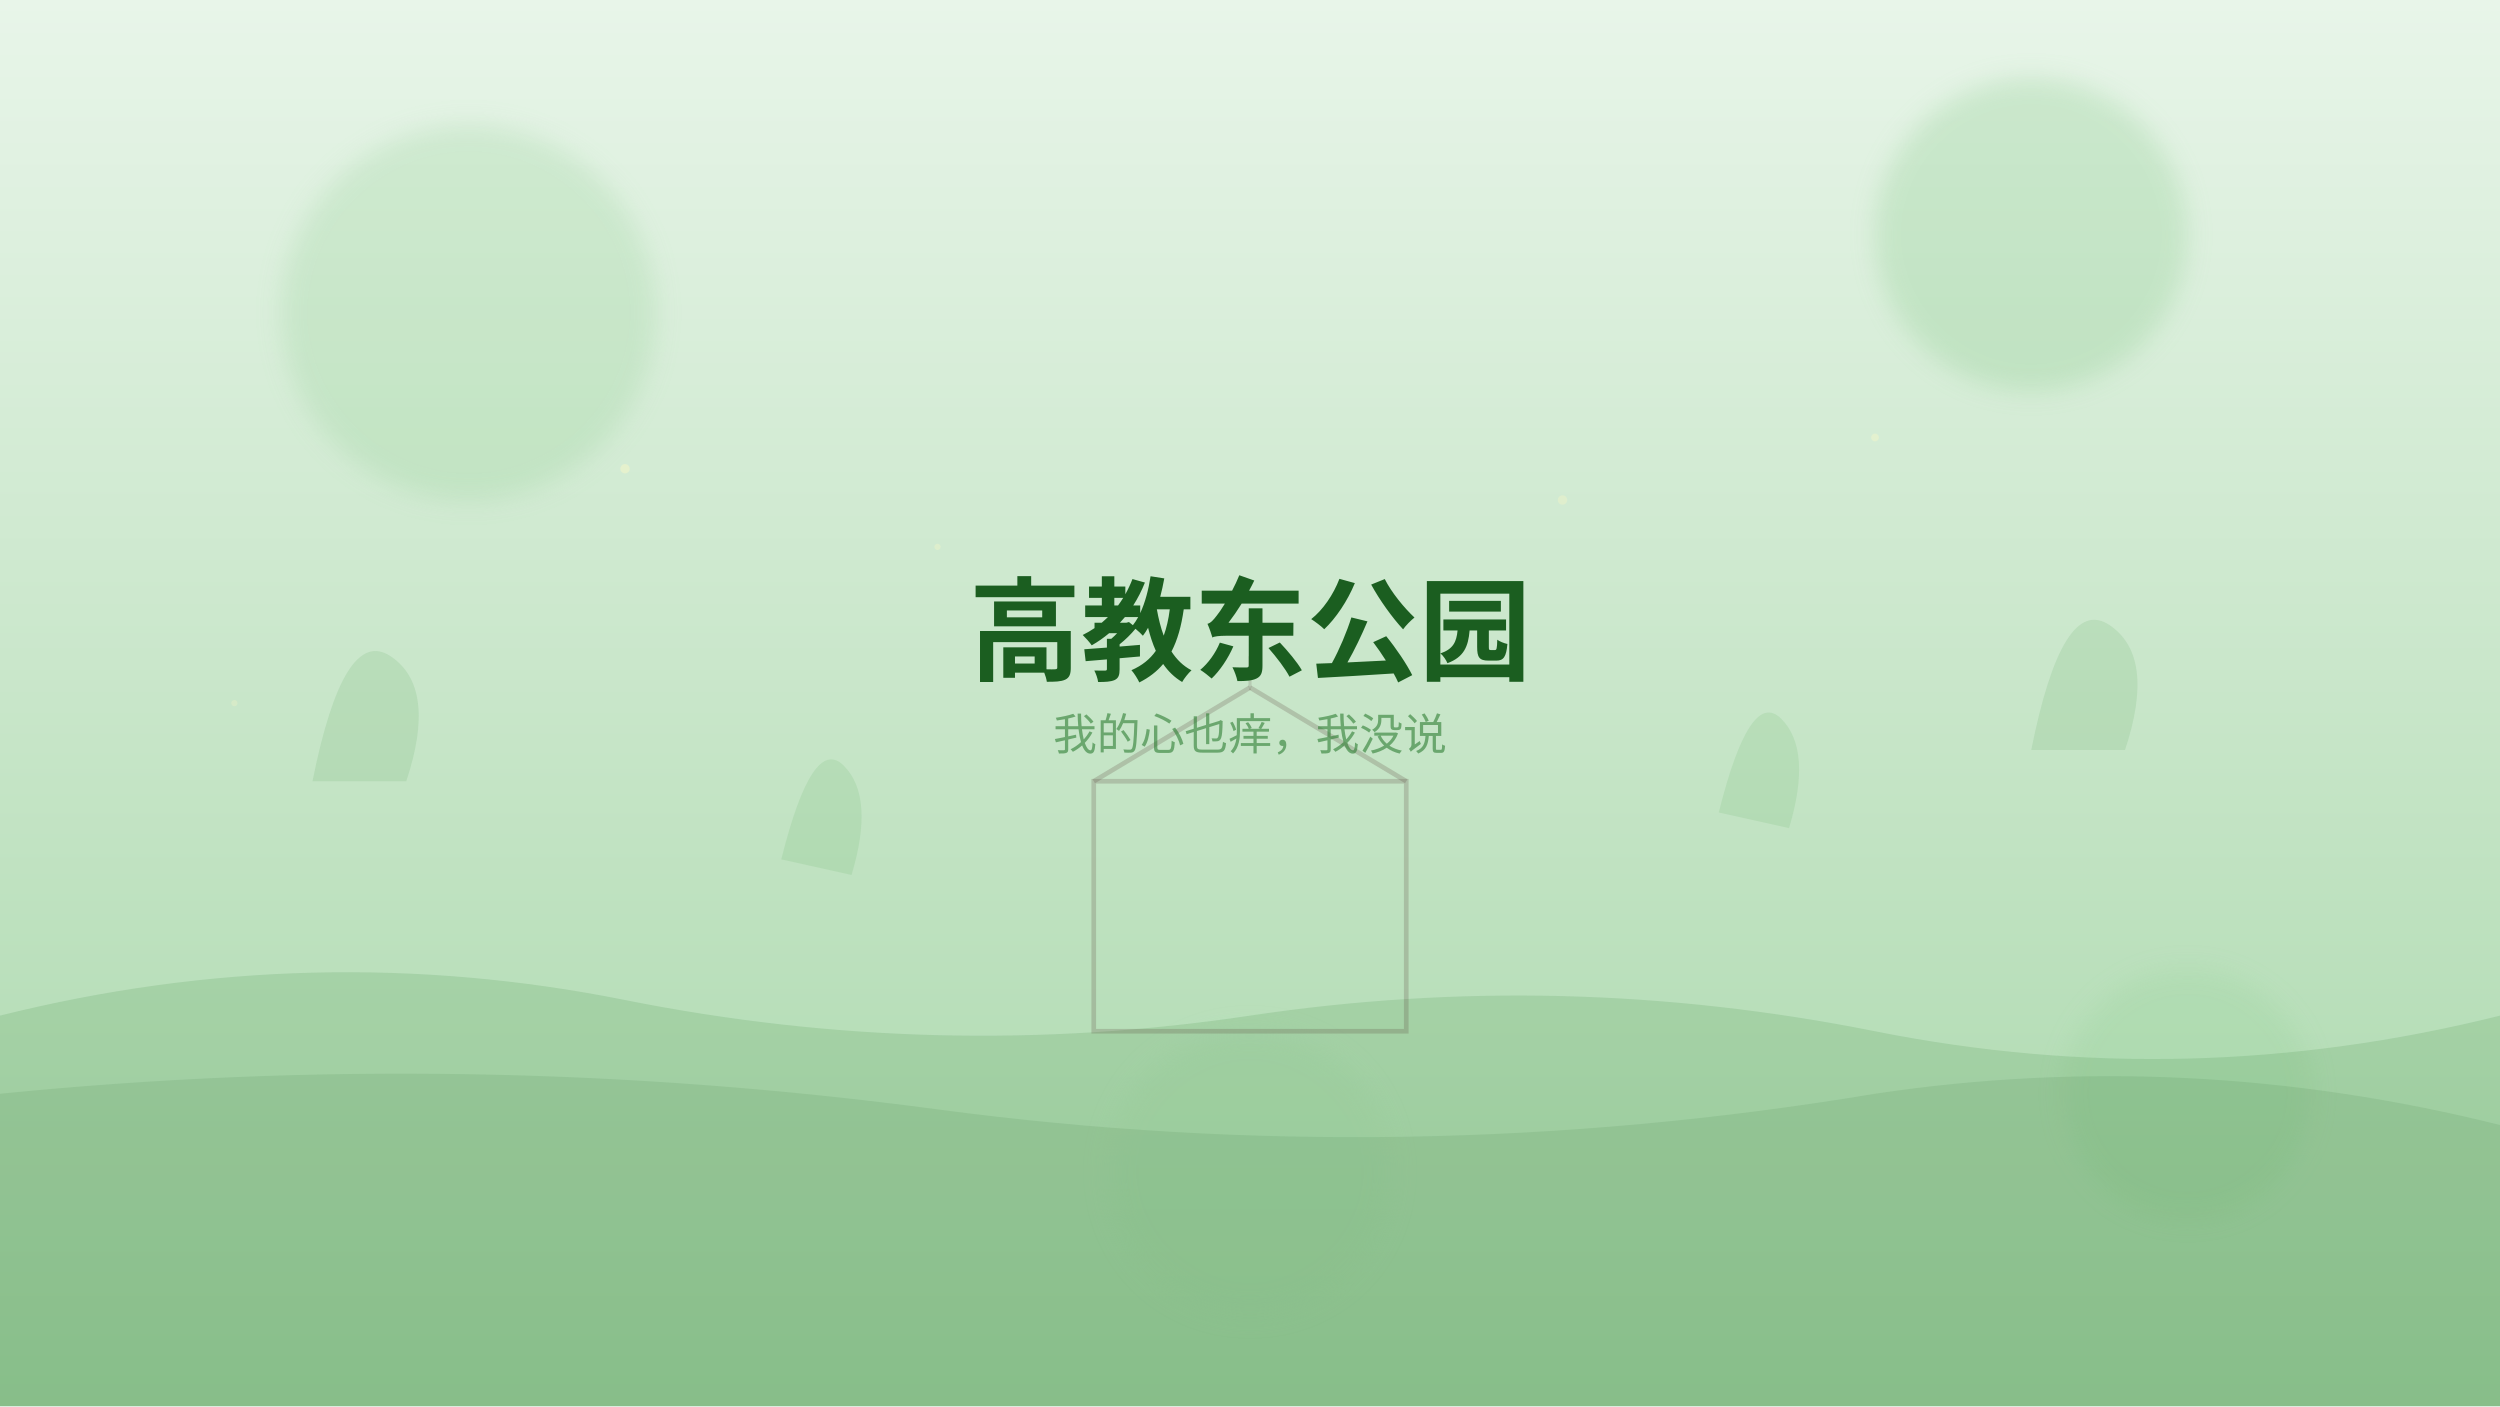
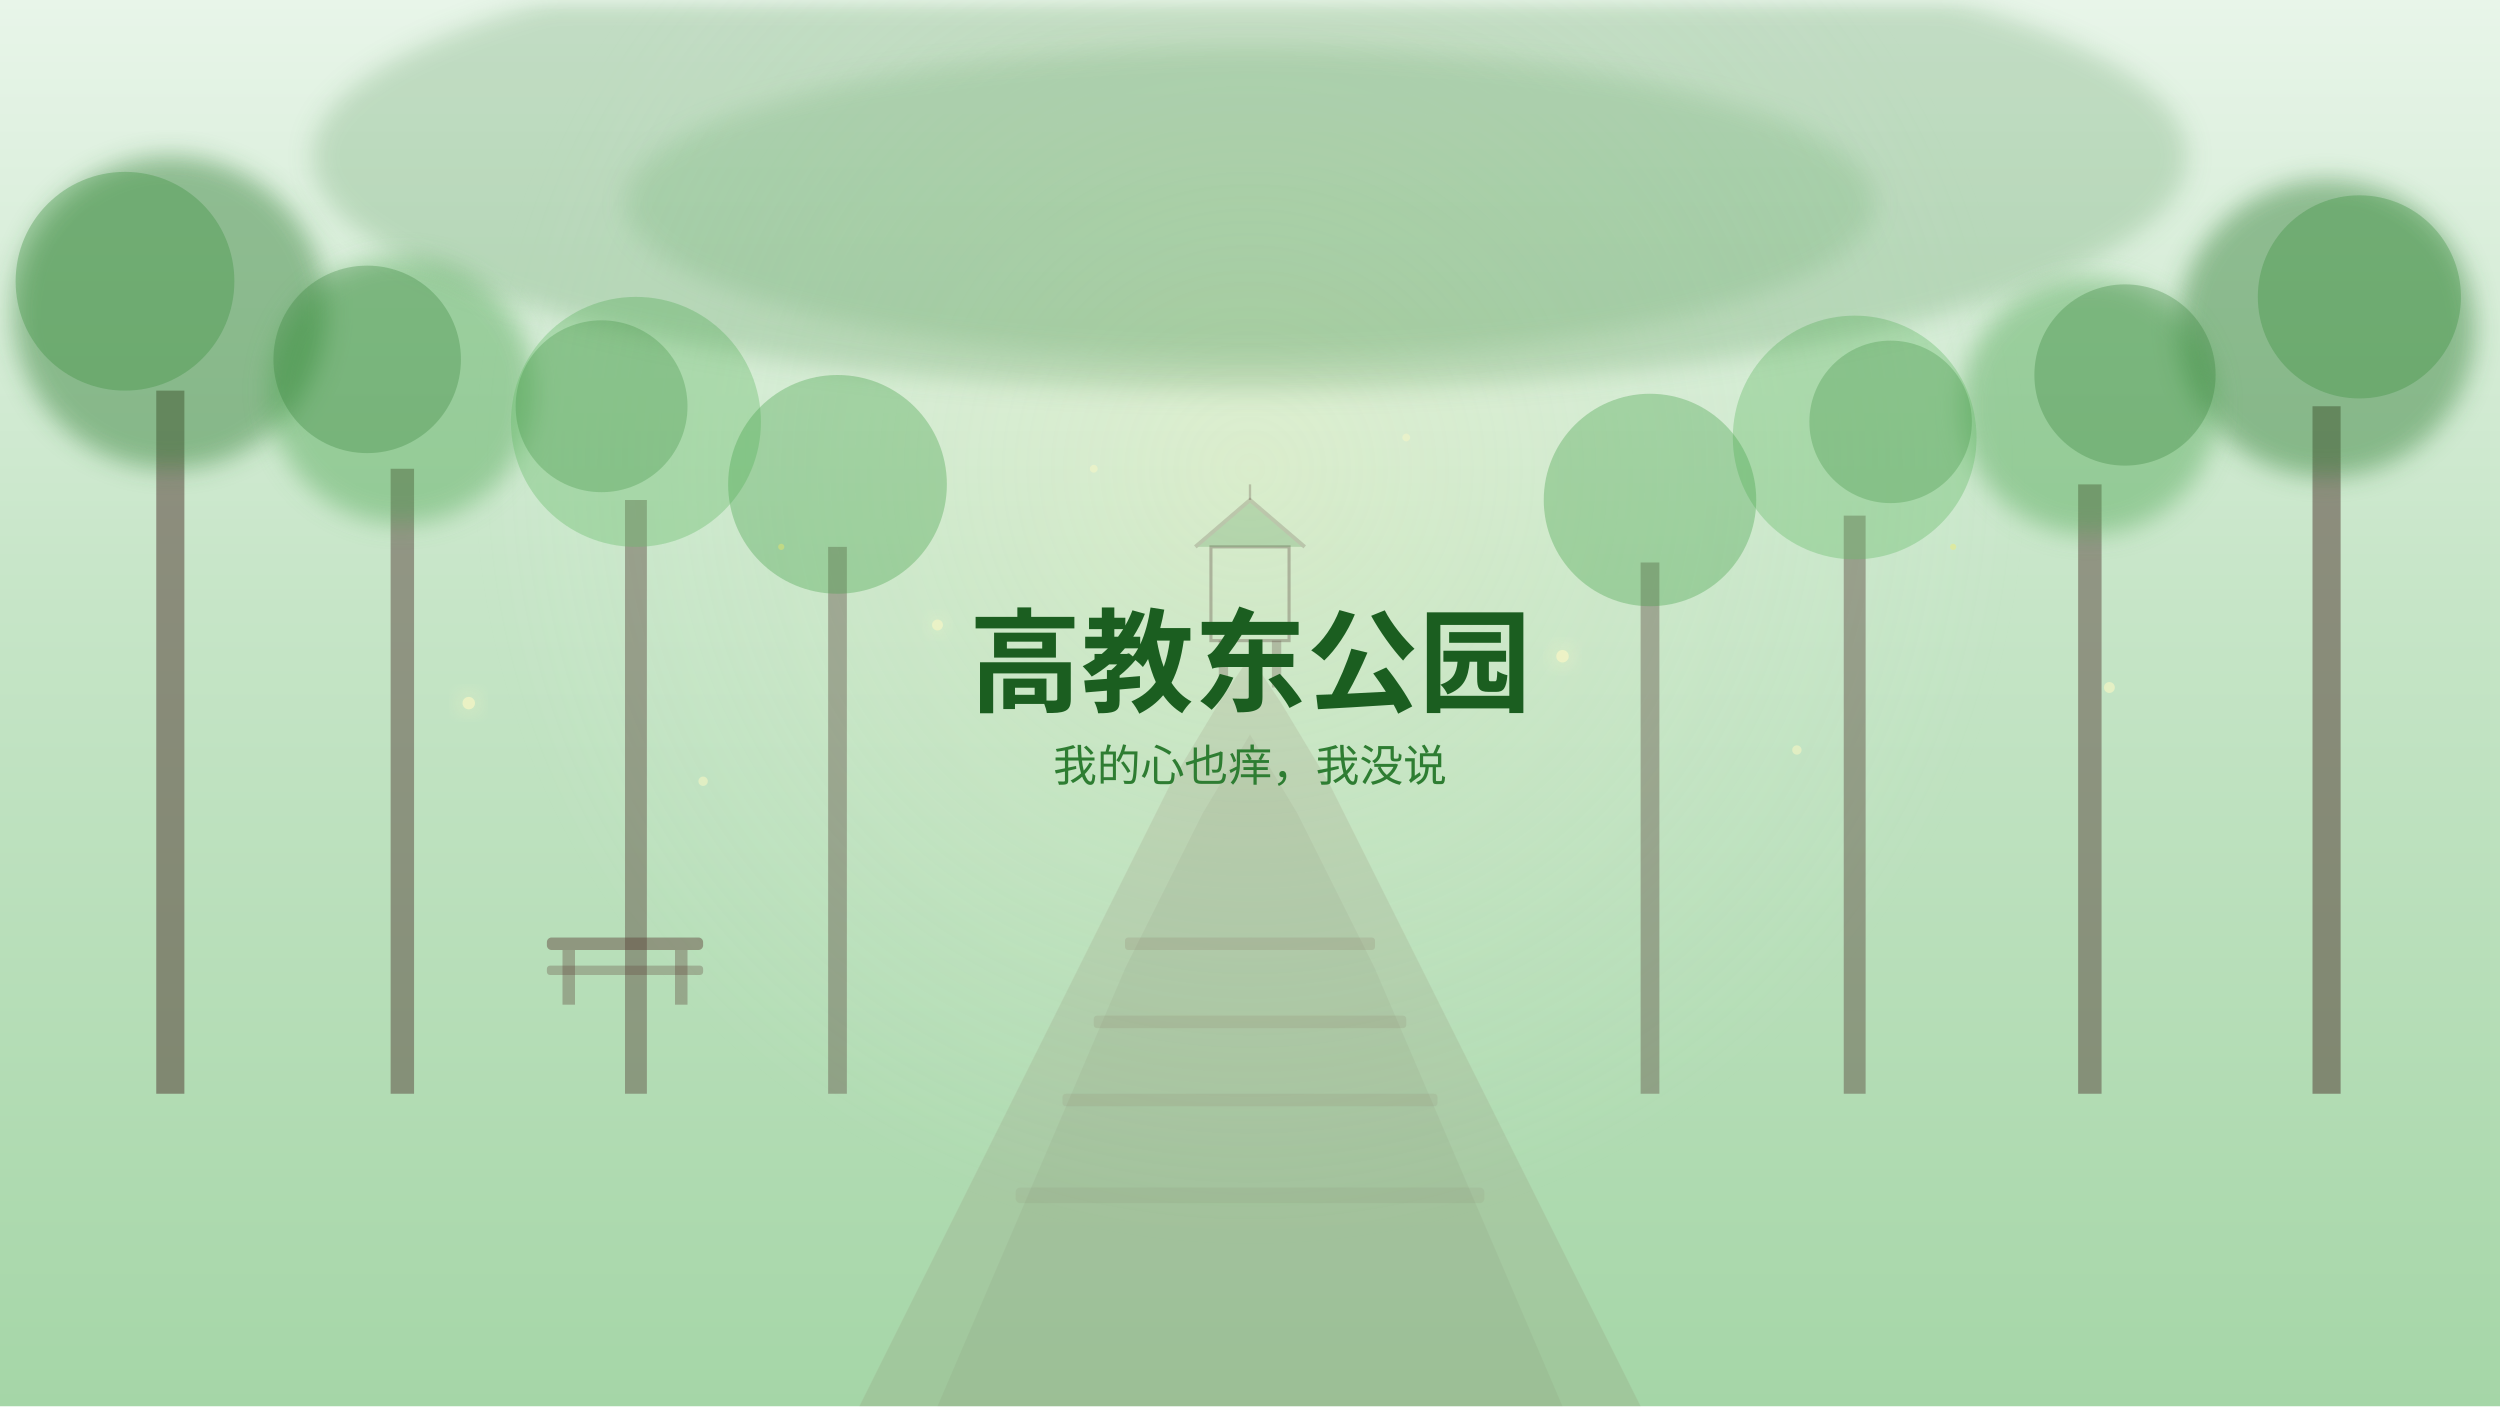
<svg xmlns="http://www.w3.org/2000/svg" width="1600" height="900" viewBox="0 0 1600 900" fill="none">
  <defs>
    <linearGradient id="bg" x1="800" y1="0" x2="800" y2="900" gradientUnits="userSpaceOnUse">
      <stop stop-color="#E8F5E9" />
-       <stop offset="0.5" stop-color="#C8E6C9" />
+       <stop offset="0.4" stop-color="#C8E6C9" />
      <stop offset="1" stop-color="#A5D6A7" />
    </linearGradient>
+     <radialGradient id="duskGlow" cx="800" cy="300" r="500" gradientUnits="userSpaceOnUse">
+       <stop stop-color="#FFF9C4" stop-opacity="0.25" />
+       <stop offset="1" stop-color="#E8F5E9" stop-opacity="0" />
+     </radialGradient>
    <filter id="soft">
+       <feGaussianBlur stdDeviation="4" />
+     </filter>
+     <filter id="canopy">
      <feGaussianBlur stdDeviation="8" />
    </filter>
  </defs>
  <rect width="1600" height="900" fill="url(#bg)" />
-   <circle cx="300" cy="200" r="120" fill="#81C784" opacity="0.2" filter="url(#soft)" />
-   <circle cx="1300" cy="150" r="100" fill="#66BB6A" opacity="0.2" filter="url(#soft)" />
-   <circle cx="800" cy="750" r="90" fill="#A5D6A7" opacity="0.25" filter="url(#soft)" />
-   <circle cx="1400" cy="700" r="80" fill="#81C784" opacity="0.15" filter="url(#soft)" />
-   <path d="M0 650 Q200 600 400 640 Q600 680 800 650 Q1000 620 1200 660 Q1400 700 1600 650 V900 H0 Z" fill="#2E7D32" opacity="0.15" />
-   <path d="M0 700 Q300 670 600 710 Q900 750 1200 700 Q1400 670 1600 720 V900 H0 Z" fill="#1B5E20" opacity="0.1" />
-   <g transform="translate(700,500)">
-     <rect x="0" y="0" width="200" height="160" fill="none" stroke="#4E342E" stroke-width="3" opacity="0.2" />
-     <line x1="0" y1="0" x2="100" y2="-60" stroke="#4E342E" stroke-width="3" opacity="0.2" />
-     <line x1="200" y1="0" x2="100" y2="-60" stroke="#4E342E" stroke-width="3" opacity="0.2" />
-     <line x1="100" y1="-60" x2="100" y2="-80" stroke="#4E342E" stroke-width="2" opacity="0.15" />
-   </g>
-   <g opacity="0.12">
-     <path d="M200 500 Q220 400 250 420 Q280 440 260 500" fill="#388E3C" />
-     <path d="M1300 480 Q1320 380 1350 400 Q1380 420 1360 480" fill="#388E3C" />
-     <path d="M500 550 Q520 470 540 490 Q560 510 545 560" fill="#43A047" />
-     <path d="M1100 520 Q1120 440 1140 460 Q1160 480 1145 530" fill="#43A047" />
-   </g>
-   <circle cx="400" cy="300" r="3" fill="#FFF9C4" opacity="0.4" />
-   <circle cx="1200" cy="280" r="2.5" fill="#FFF9C4" opacity="0.35" />
-   <circle cx="600" cy="350" r="2" fill="#FFF9C4" opacity="0.3" />
-   <circle cx="1000" cy="320" r="3" fill="#FFF9C4" opacity="0.3" />
-   <circle cx="150" cy="450" r="2" fill="#FFF9C4" opacity="0.25" />
-   <text x="800" y="430" text-anchor="middle" fill="#1B5E20" font-family="'PingFang SC', 'Noto Serif SC', sans-serif" font-size="72" font-weight="700">高教东公园</text>
-   <text x="800" y="480" text-anchor="middle" fill="#2E7D32" fill-opacity="0.6" font-family="'PingFang SC', 'Noto Serif SC', sans-serif" font-size="28">我的心也痒，我没说</text>
+   <circle cx="800" cy="300" r="500" fill="url(#duskGlow)" />
+   <rect x="100" y="250" width="18" height="450" fill="#4E342E" opacity="0.5" />
+   <circle cx="109" cy="200" r="100" fill="#2E7D32" opacity="0.45" filter="url(#canopy)" />
+   <circle cx="80" cy="180" r="70" fill="#388E3C" opacity="0.35" />
+   <rect x="250" y="300" width="15" height="400" fill="#4E342E" opacity="0.45" />
+   <circle cx="257" cy="250" r="85" fill="#43A047" opacity="0.4" filter="url(#canopy)" />
+   <circle cx="235" cy="230" r="60" fill="#2E7D32" opacity="0.3" />
+   <rect x="400" y="320" width="14" height="380" fill="#4E342E" opacity="0.4" />
+   <circle cx="407" cy="270" r="80" fill="#66BB6A" opacity="0.38" />
+   <circle cx="385" cy="260" r="55" fill="#388E3C" opacity="0.3" />
+   <rect x="530" y="350" width="12" height="350" fill="#4E342E" opacity="0.35" />
+   <circle cx="536" cy="310" r="70" fill="#43A047" opacity="0.35" />
+   <rect x="1480" y="260" width="18" height="440" fill="#4E342E" opacity="0.5" />
+   <circle cx="1489" cy="210" r="95" fill="#2E7D32" opacity="0.45" filter="url(#canopy)" />
+   <circle cx="1510" cy="190" r="65" fill="#388E3C" opacity="0.35" />
+   <rect x="1330" y="310" width="15" height="390" fill="#4E342E" opacity="0.45" />
+   <circle cx="1337" cy="260" r="82" fill="#43A047" opacity="0.4" filter="url(#canopy)" />
+   <circle cx="1360" cy="240" r="58" fill="#2E7D32" opacity="0.3" />
+   <rect x="1180" y="330" width="14" height="370" fill="#4E342E" opacity="0.4" />
+   <circle cx="1187" cy="280" r="78" fill="#66BB6A" opacity="0.38" />
+   <circle cx="1210" cy="270" r="52" fill="#388E3C" opacity="0.3" />
+   <rect x="1050" y="360" width="12" height="340" fill="#4E342E" opacity="0.35" />
+   <circle cx="1056" cy="320" r="68" fill="#43A047" opacity="0.35" />
+   <ellipse cx="800" cy="100" rx="600" ry="150" fill="#2E7D32" opacity="0.2" filter="url(#canopy)" />
+   <ellipse cx="800" cy="130" rx="400" ry="100" fill="#388E3C" opacity="0.15" filter="url(#canopy)" />
+   <path d="M550 900L700 600L750 500L780 450L800 420L820 450L850 500L900 600L1050 900Z" fill="#795548" opacity="0.12" />
+   <path d="M600 900L720 620L770 520L800 470L830 520L880 620L1000 900Z" fill="#5D4037" opacity="0.06" />
+   <rect x="720" y="600" width="160" height="8" rx="2" fill="#795548" opacity="0.15" />
+   <rect x="700" y="650" width="200" height="8" rx="2" fill="#795548" opacity="0.12" />
+   <rect x="680" y="700" width="240" height="8" rx="2" fill="#795548" opacity="0.1" />
+   <rect x="650" y="760" width="300" height="10" rx="3" fill="#795548" opacity="0.08" />
+   <rect x="775" y="350" width="50" height="60" fill="none" stroke="#4E342E" stroke-width="2" opacity="0.3" />
+   <path d="M765 350L800 320L835 350" stroke="#4E342E" stroke-width="2.5" fill="#2E7D32" opacity="0.2" />
+   <line x1="800" y1="320" x2="800" y2="310" stroke="#4E342E" stroke-width="1.5" opacity="0.25" />
+   <rect x="780" y="410" width="6" height="30" fill="#4E342E" opacity="0.25" />
+   <rect x="814" y="410" width="6" height="30" fill="#4E342E" opacity="0.25" />
+   <rect x="350" y="600" width="100" height="8" rx="3" fill="#5D4037" opacity="0.45" />
+   <rect x="360" y="608" width="8" height="35" fill="#5D4037" opacity="0.35" />
+   <rect x="432" y="608" width="8" height="35" fill="#5D4037" opacity="0.35" />
+   <rect x="350" y="618" width="100" height="6" rx="2" fill="#5D4037" opacity="0.3" />
+   <circle cx="300" cy="450" r="4" fill="#FFF9C4" opacity="0.6" />
+   <circle cx="450" cy="500" r="3" fill="#FFF9C4" opacity="0.5" />
+   <circle cx="600" cy="400" r="3.5" fill="#FFF9C4" opacity="0.55" />
+   <circle cx="1000" cy="420" r="4" fill="#FFF9C4" opacity="0.6" />
+   <circle cx="1150" cy="480" r="3" fill="#FFF9C4" opacity="0.5" />
+   <circle cx="1350" cy="440" r="3.5" fill="#FFF9C4" opacity="0.55" />
+   <circle cx="700" cy="300" r="2.5" fill="#FFF9C4" opacity="0.45" />
+   <circle cx="900" cy="280" r="2.5" fill="#FFF9C4" opacity="0.4" />
+   <circle cx="500" cy="350" r="2" fill="#FFEE58" opacity="0.35" />
+   <circle cx="1250" cy="350" r="2" fill="#FFEE58" opacity="0.35" />
+   <circle cx="300" cy="450" r="10" fill="#FFF9C4" opacity="0.15" filter="url(#soft)" />
+   <circle cx="1000" cy="420" r="10" fill="#FFF9C4" opacity="0.15" filter="url(#soft)" />
+   <circle cx="600" cy="400" r="8" fill="#FFF9C4" opacity="0.12" filter="url(#soft)" />
+   <text x="800" y="450" text-anchor="middle" fill="#1B5E20" font-family="'PingFang SC', 'Noto Serif SC', sans-serif" font-size="72" font-weight="700">高教东公园</text>
+   <text x="800" y="500" text-anchor="middle" fill="#2E7D32" font-family="'PingFang SC', 'Noto Serif SC', sans-serif" font-size="28">我的心也痒，我没说</text>
</svg>
